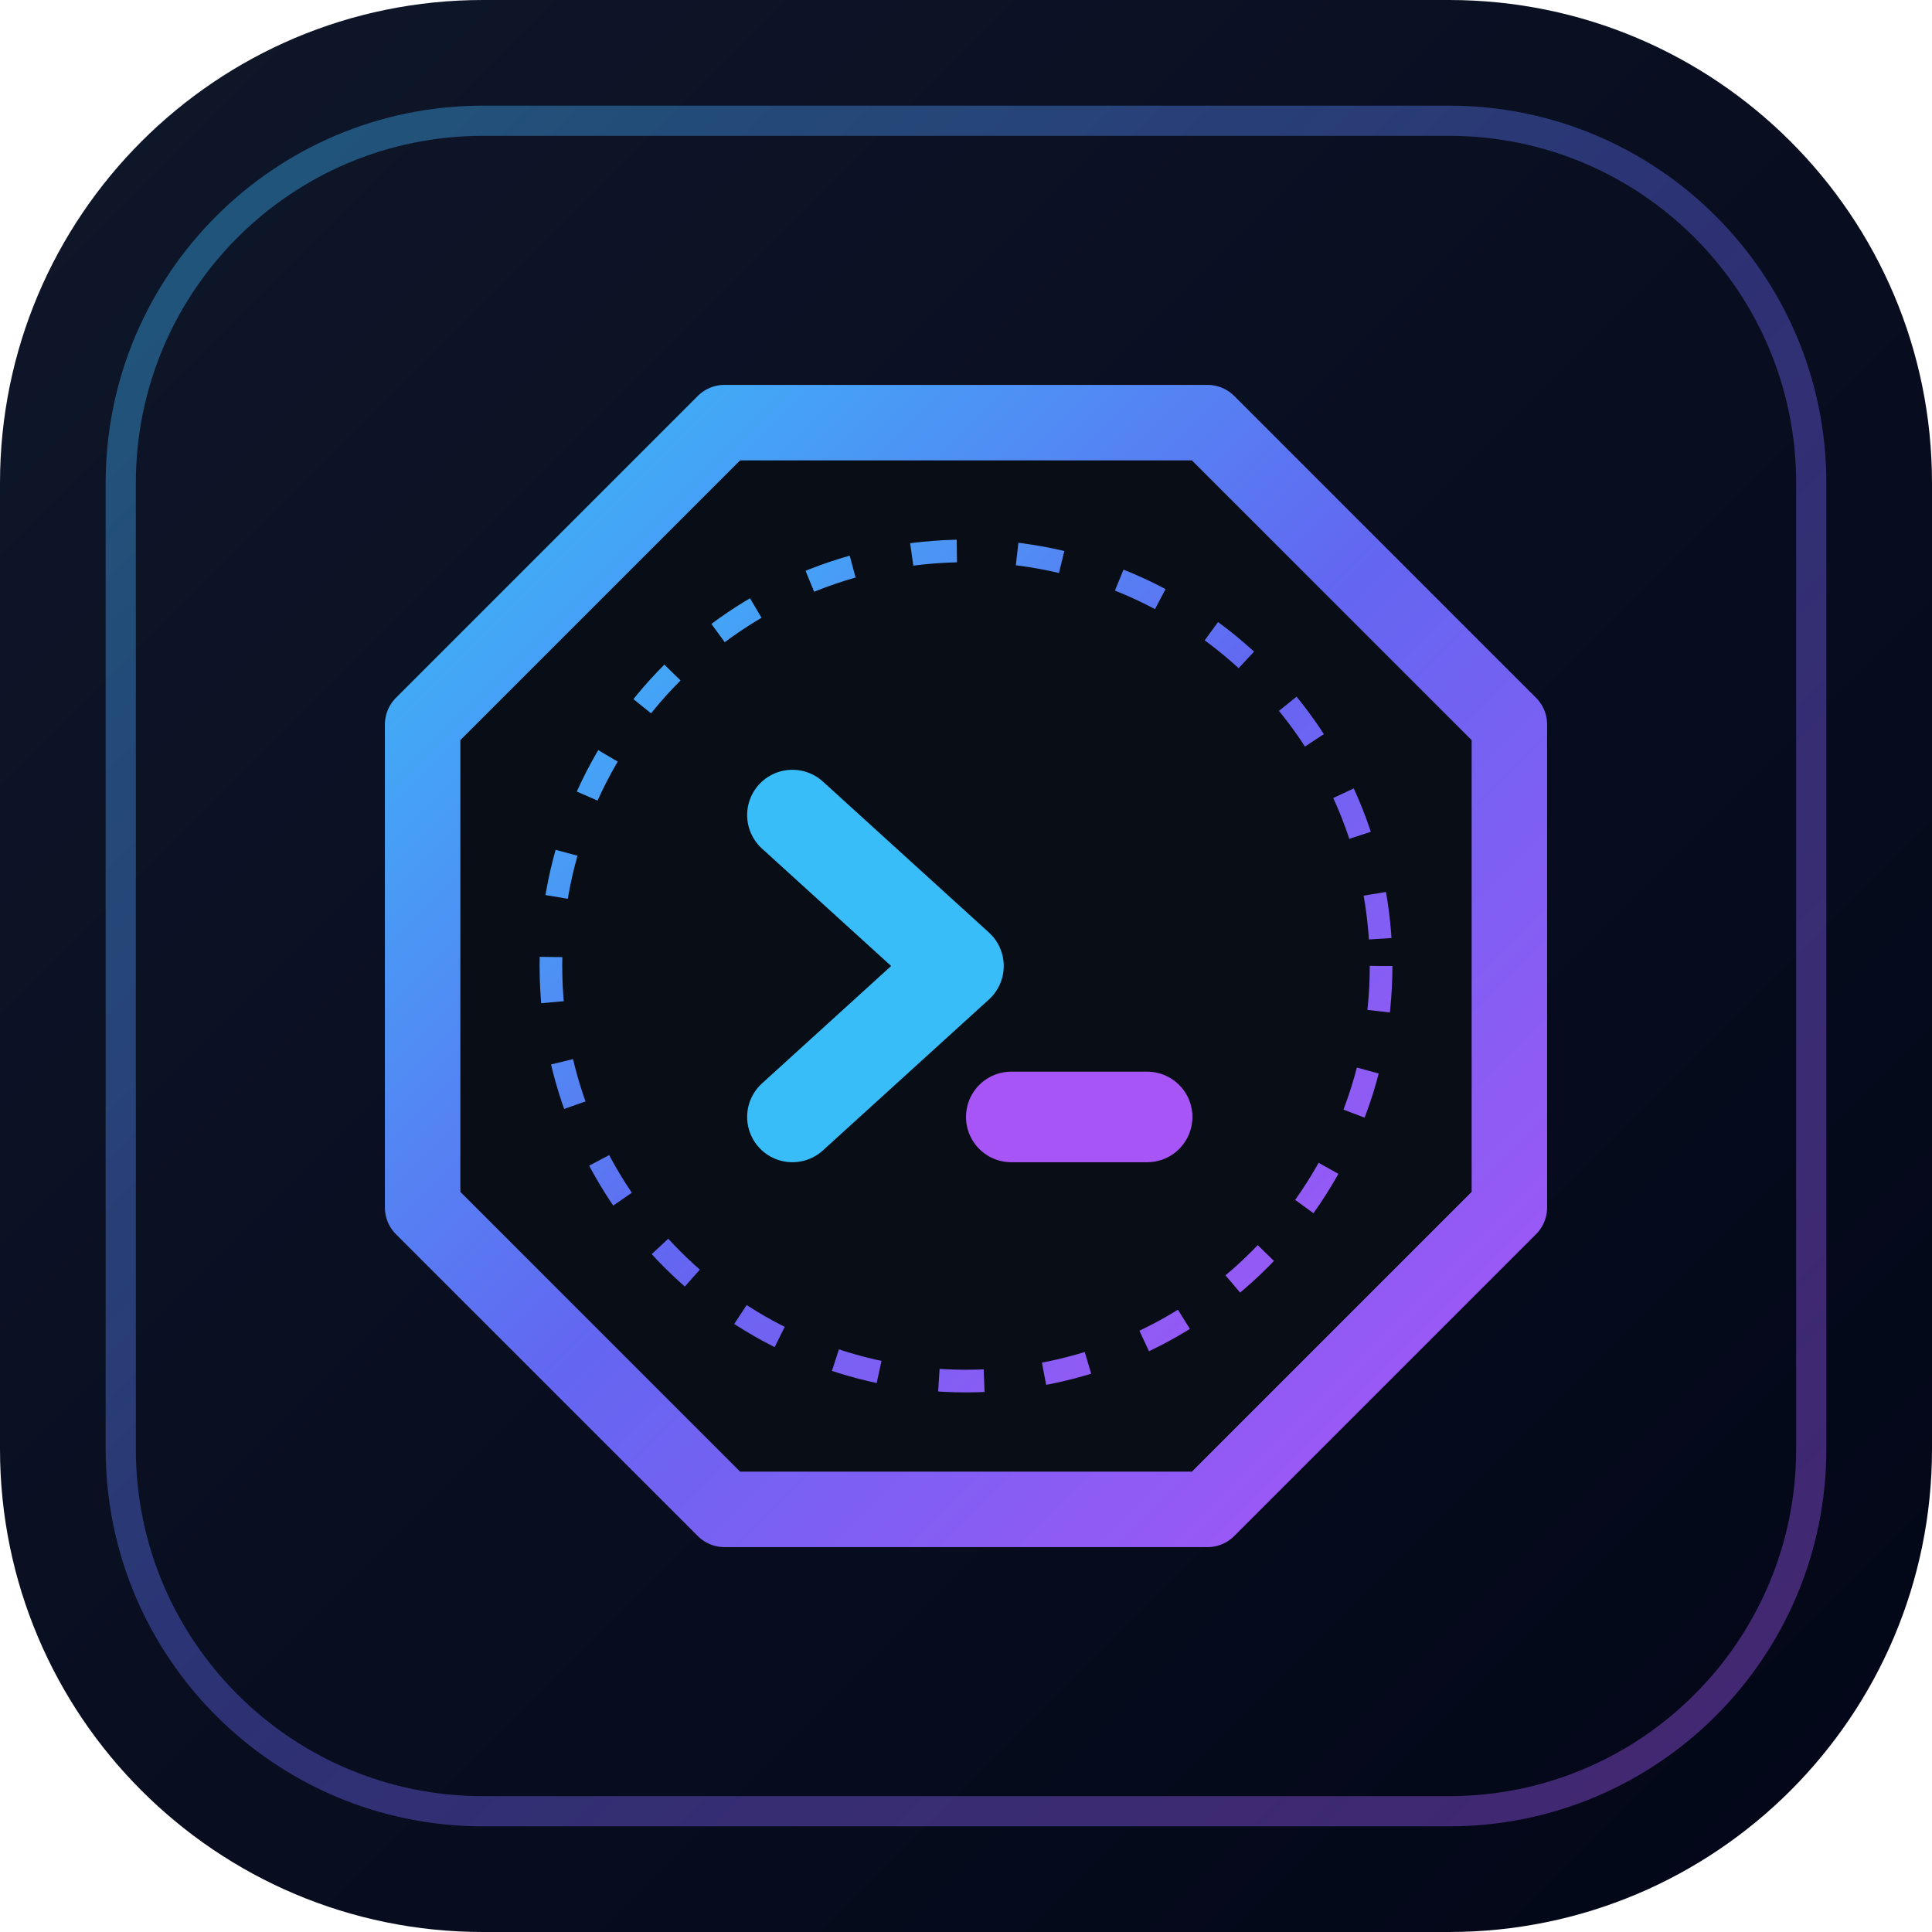
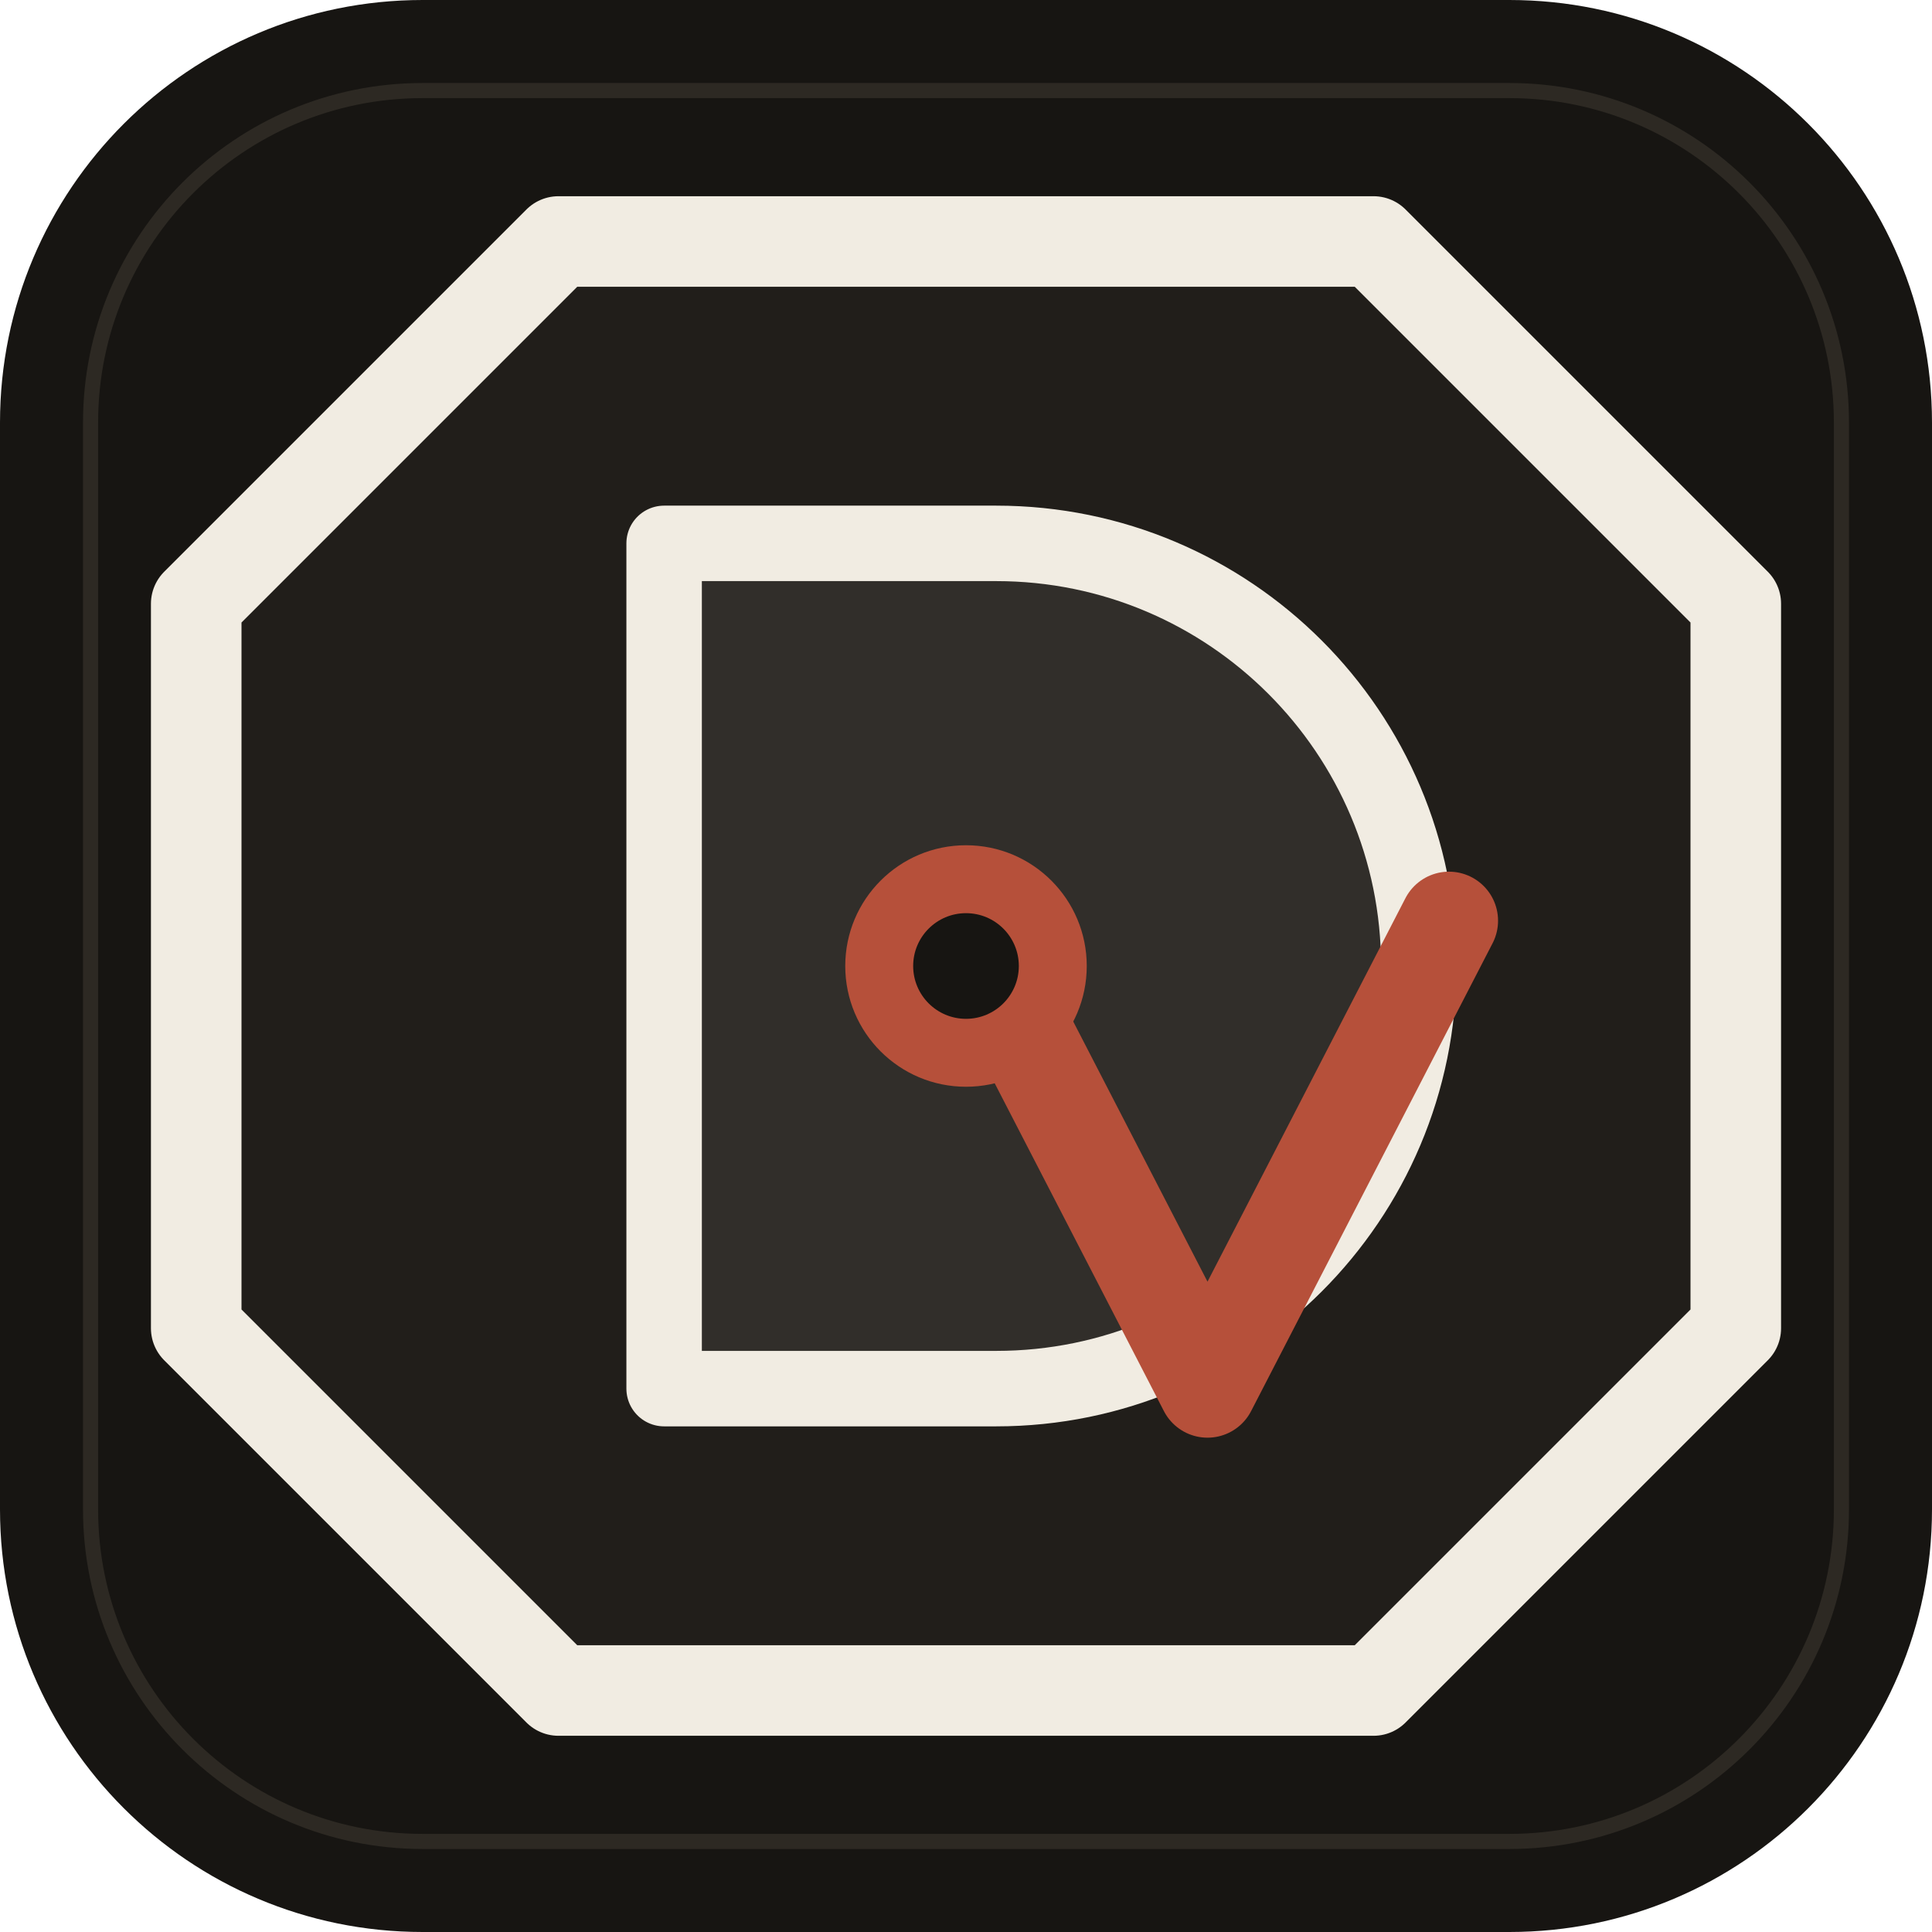
<svg xmlns="http://www.w3.org/2000/svg" viewBox="0 0 512 512" fill="none">
-   <defs>
-     <linearGradient id="vault-grad" x1="0%" y1="0%" x2="100%" y2="100%">
-       <stop offset="0%" stop-color="#38bdf8" />
-       <stop offset="50%" stop-color="#6366f1" />
-       <stop offset="100%" stop-color="#a855f7" />
-     </linearGradient>
-     <linearGradient id="bg-grad" x1="0%" y1="0%" x2="100%" y2="100%">
-       <stop offset="0%" stop-color="#0f172a" />
-       <stop offset="100%" stop-color="#020617" />
-     </linearGradient>
-   </defs>
-   <rect width="512" height="512" rx="128" fill="url(#bg-grad)" />
-   <rect x="32" y="32" width="448" height="448" rx="96" stroke="url(#vault-grad)" stroke-width="8" stroke-opacity="0.4" fill="none" />
-   <path d="M192 112 H320 L400 192 V320 L320 400 H192 L112 320 V192 Z" stroke="url(#vault-grad)" stroke-width="20" stroke-linejoin="round" fill="#090d16" />
-   <path d="M210 216 L254 256 L210 296" stroke="#38bdf8" stroke-width="24" stroke-linecap="round" stroke-linejoin="round" />
-   <line x1="268" y1="296" x2="304" y2="296" stroke="#a855f7" stroke-width="24" stroke-linecap="round" />
-   <circle cx="256" cy="256" r="110" stroke="url(#vault-grad)" stroke-width="6" stroke-dasharray="12 16" />
+   <rect width="512" height="512" rx="112" fill="#171512" />
+   <rect x="24" y="24" width="464" height="464" rx="88" stroke="#3c3730" stroke-width="4" stroke-opacity="0.6" fill="none" />
+   <path d="M148 64 h216 l96 96 v192 l-96 96 H148 l-96-96 V160 l96-96 z" stroke="#f1ece2" stroke-width="24" stroke-linejoin="round" fill="#211e1a" />
+   <path d="M176 144 v224 h88 a112 112 0 0 0 0-224 H176 z" stroke="#f1ece2" stroke-width="20" stroke-linejoin="round" fill="#f1ece2" fill-opacity="0.08" />
+   <path d="M256 244 L320 368 L384 244" stroke="#b6503a" stroke-width="26" stroke-linecap="round" stroke-linejoin="round" />
+   <circle cx="256" cy="256" r="32" fill="#b6503a" />
+   <circle cx="256" cy="256" r="14" fill="#171512" />
</svg>
